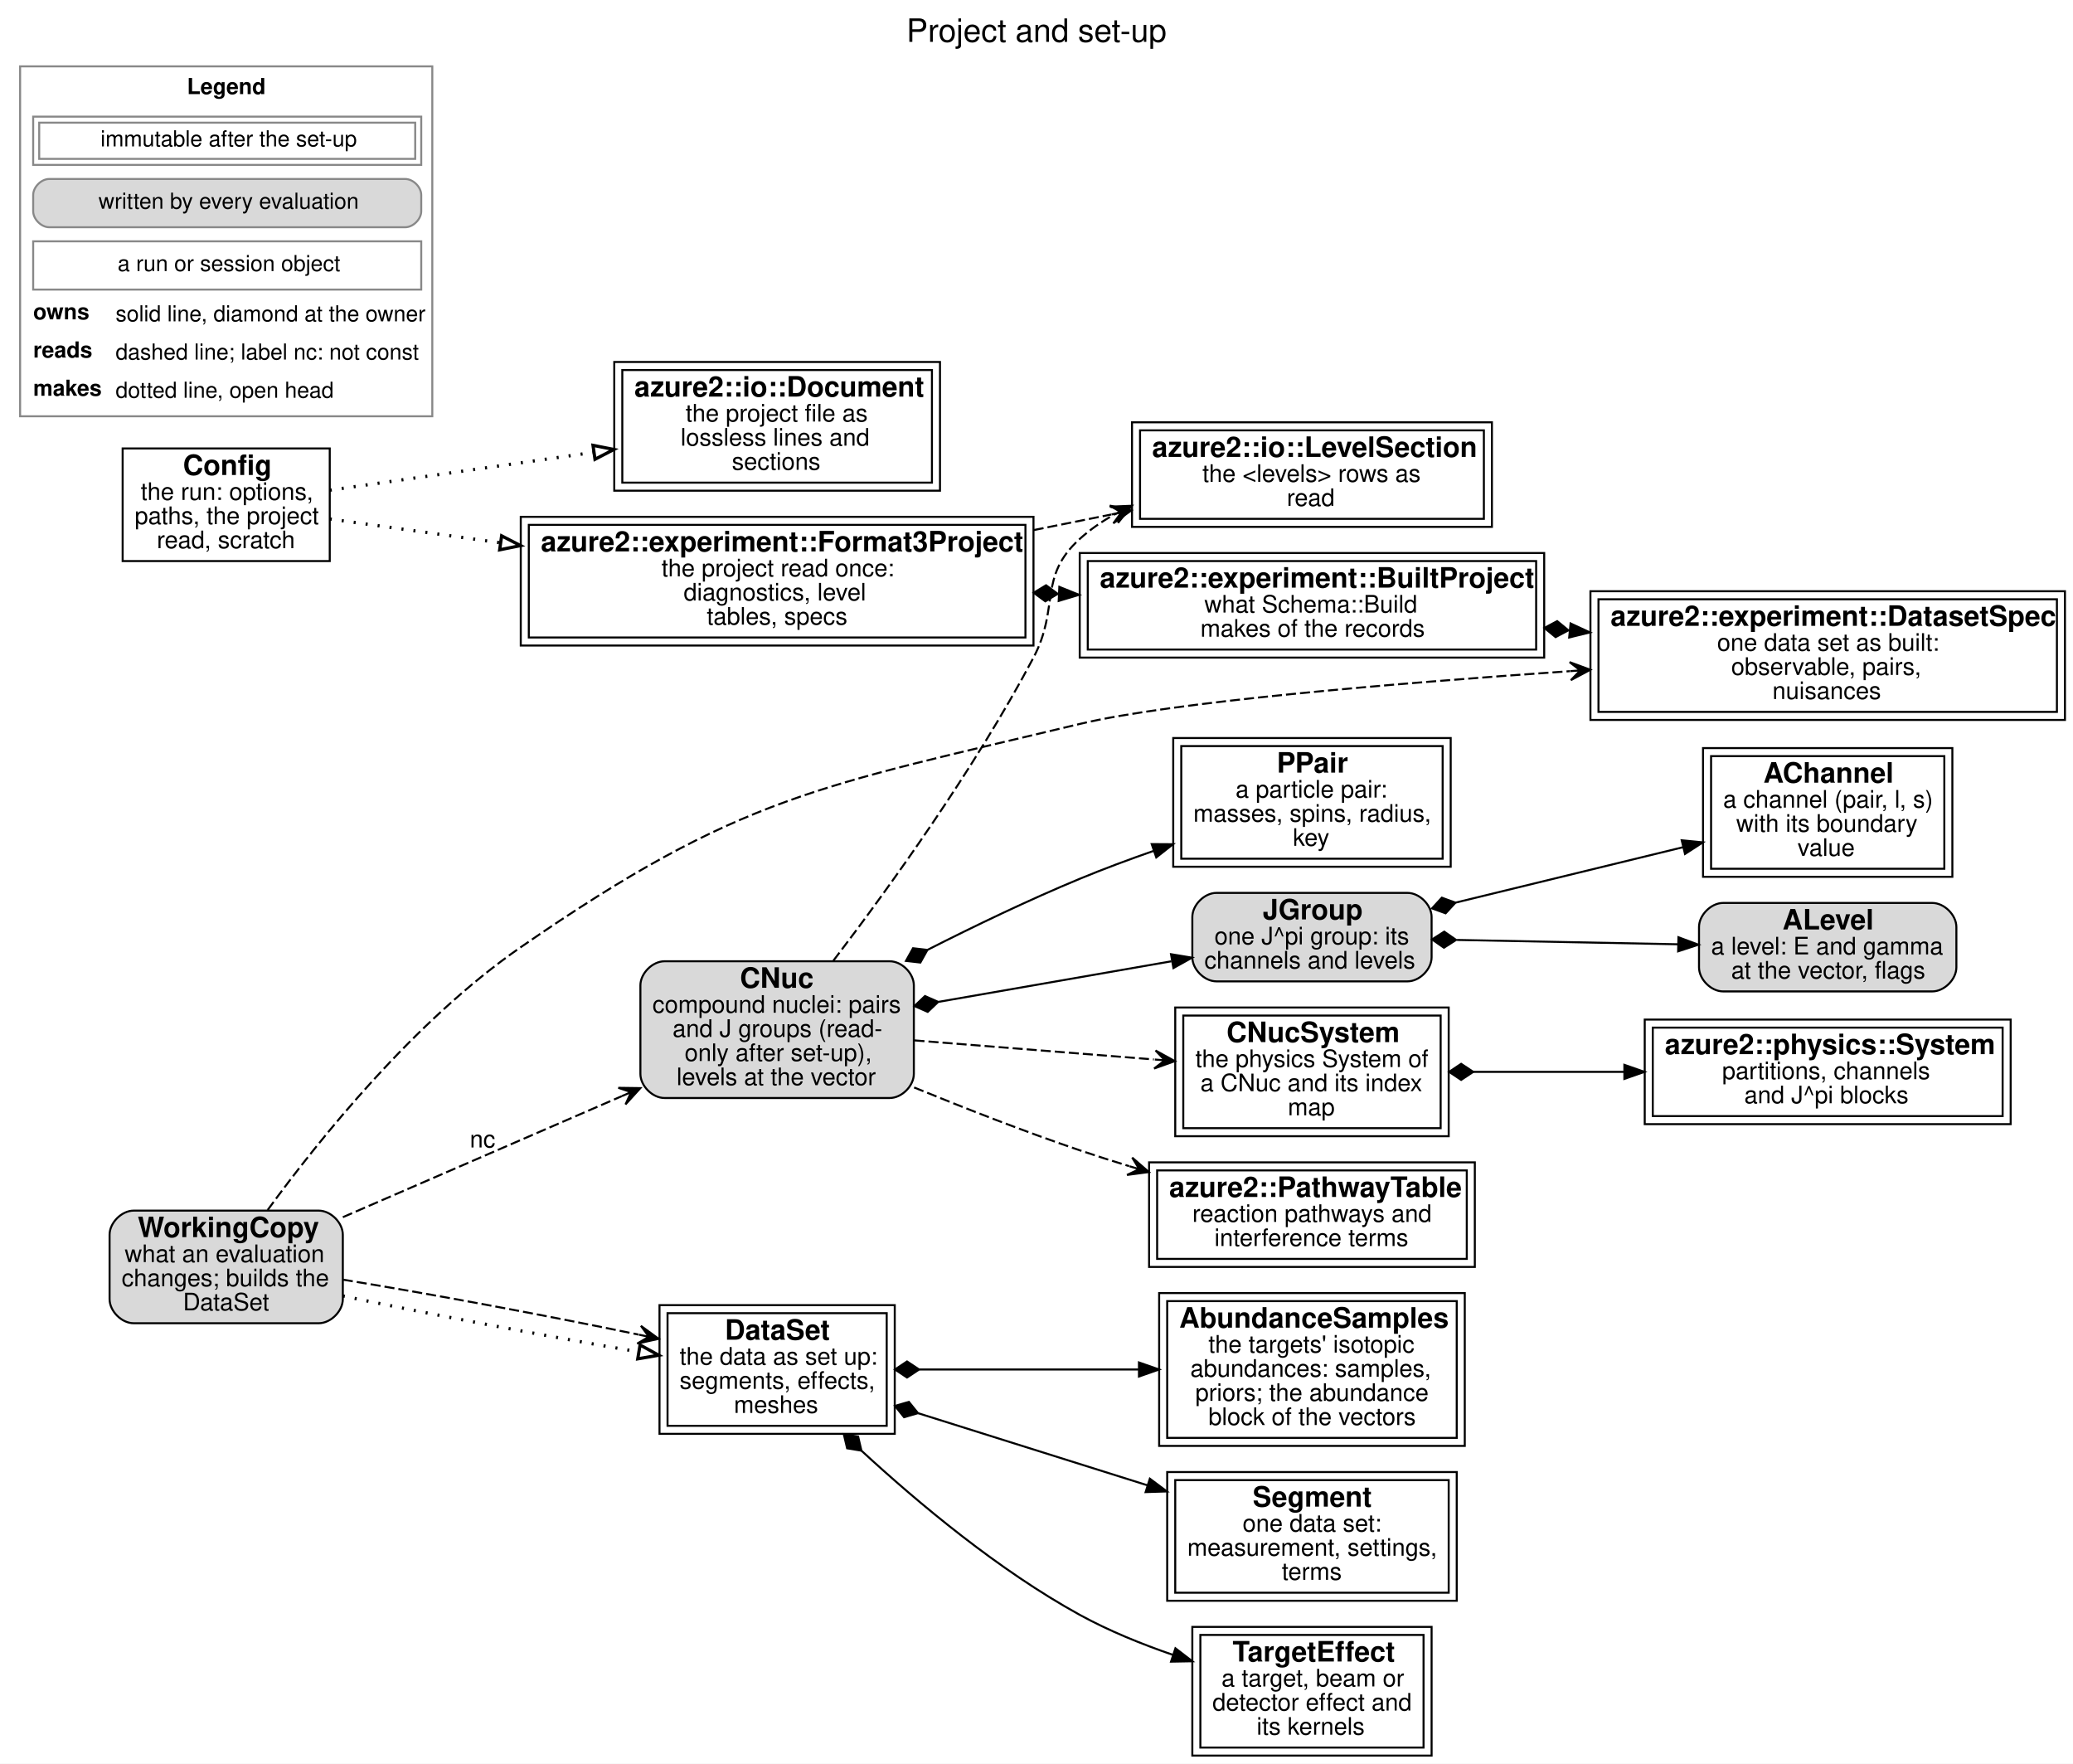
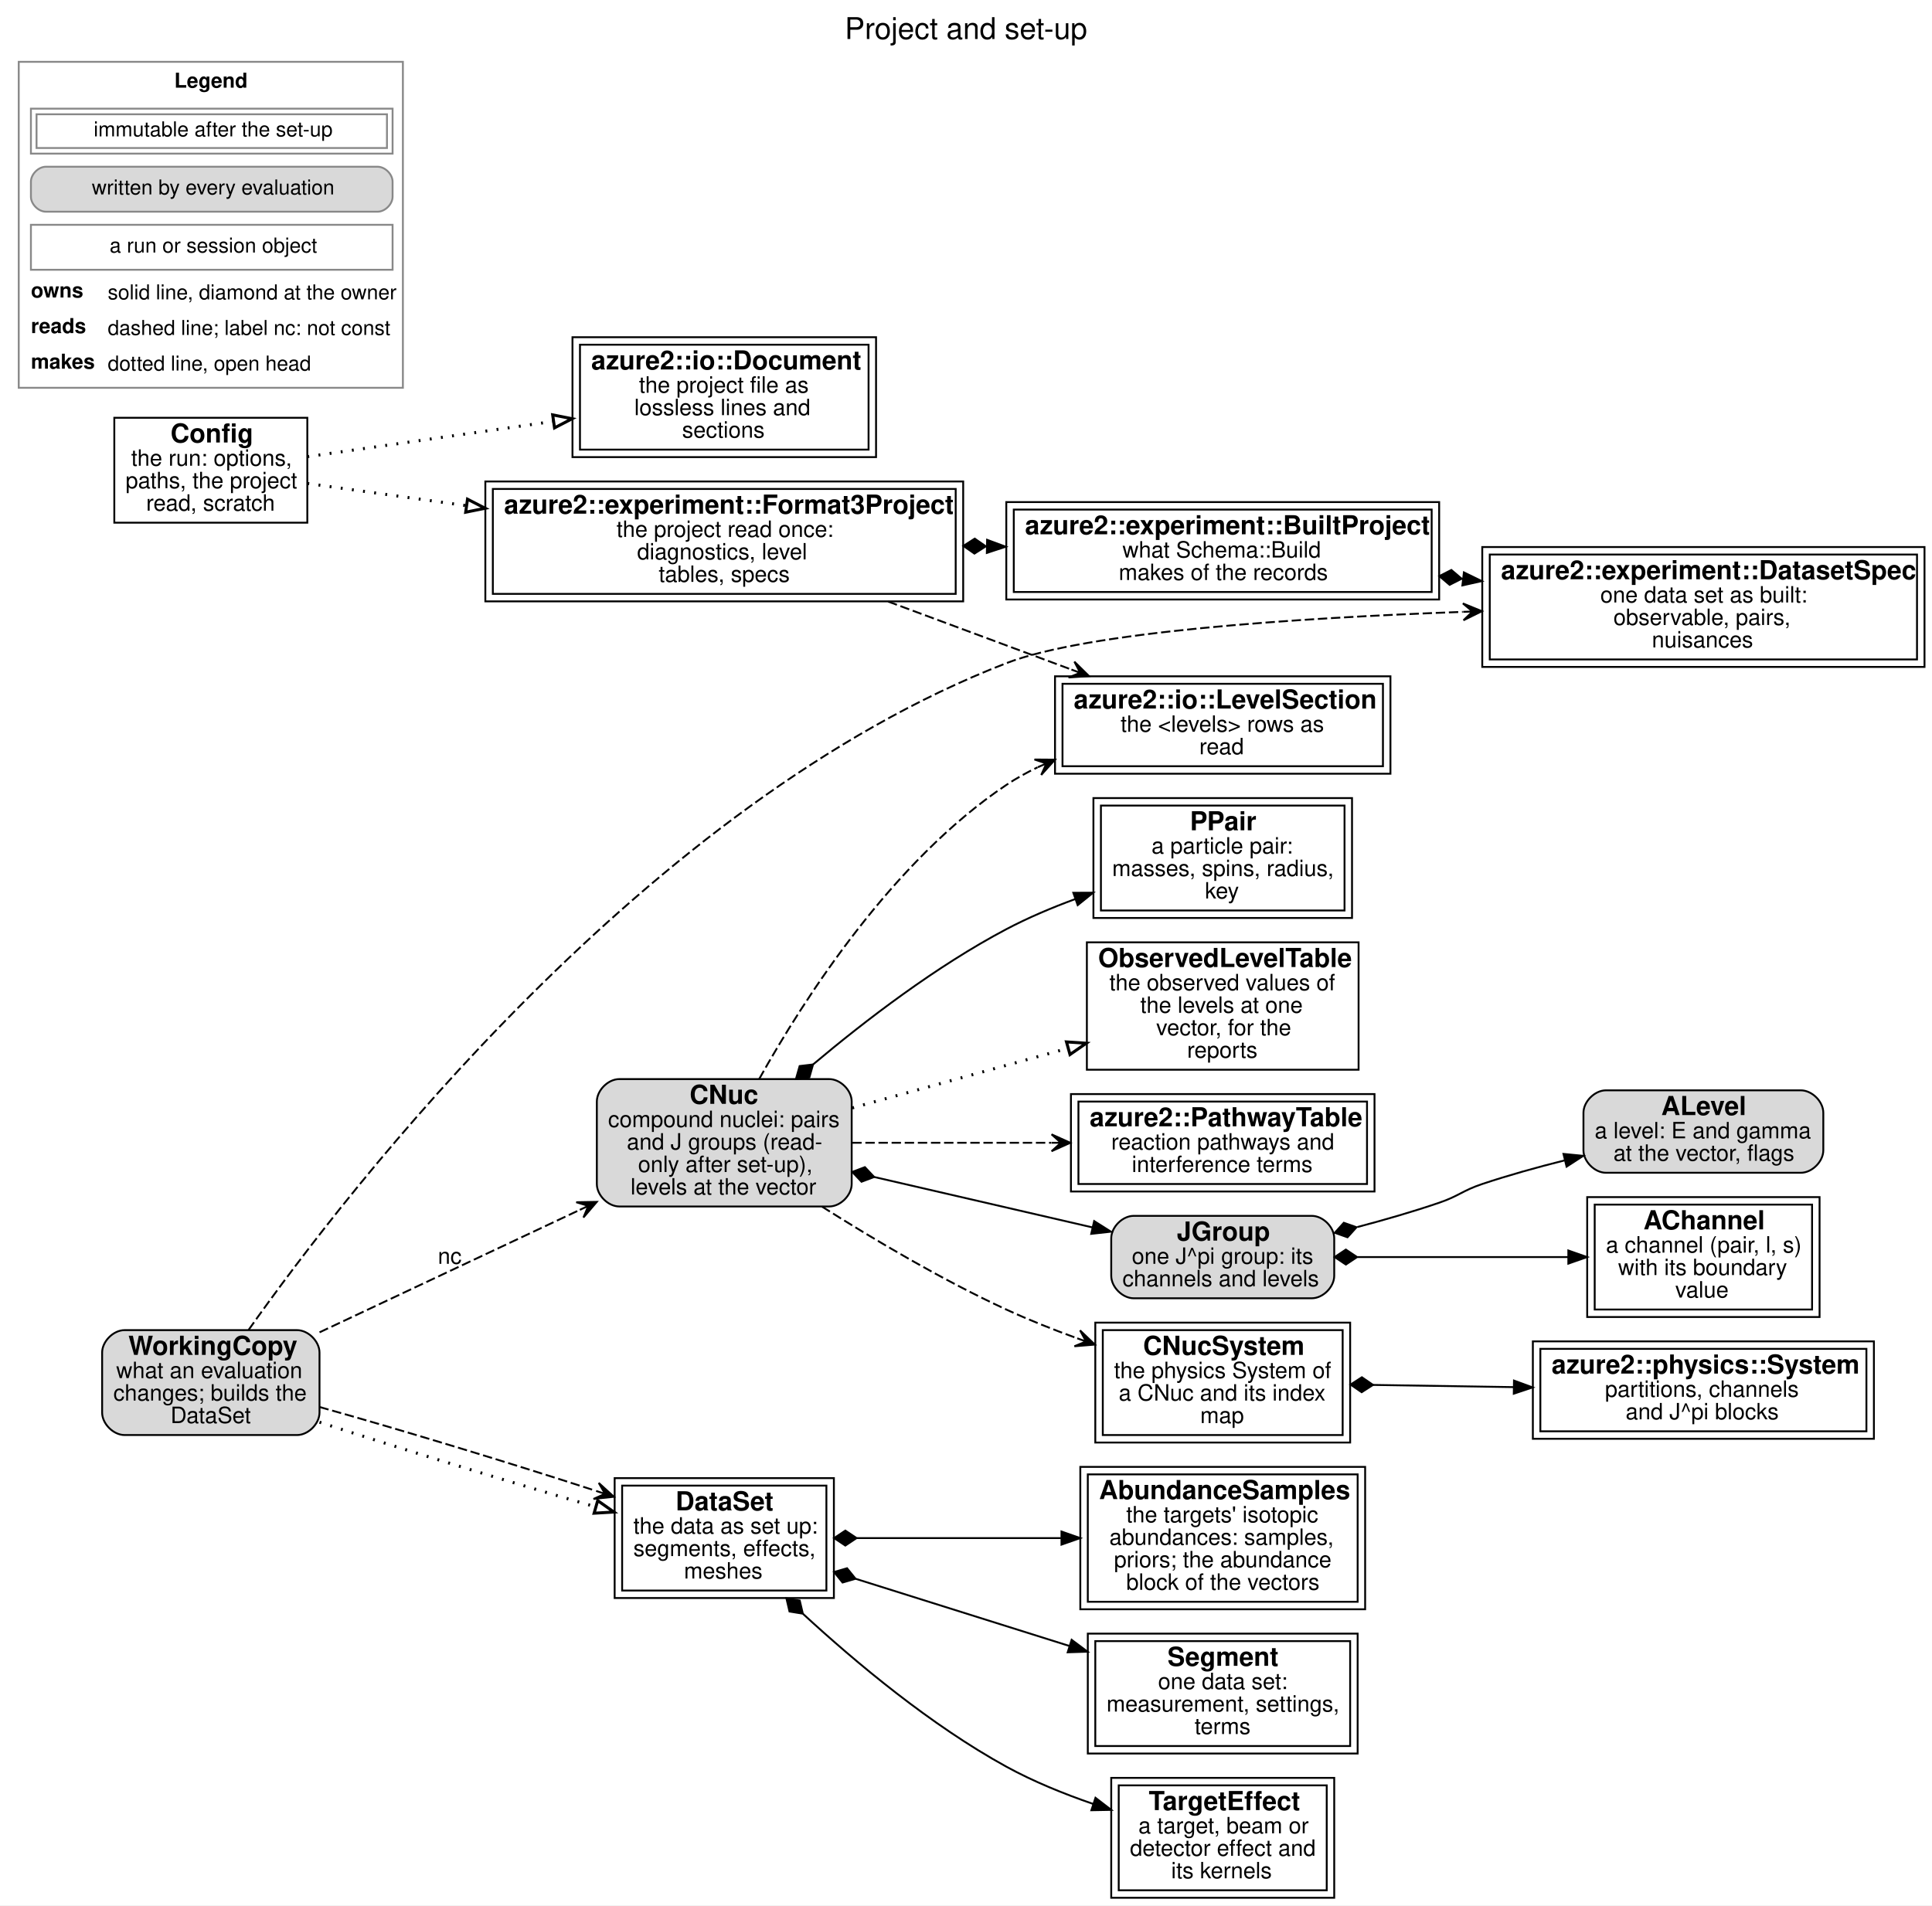
- <svg xmlns="http://www.w3.org/2000/svg" width="1031pt" height="877pt" viewBox="0.00 0.00 1031.00 877.00">
-   <g id="graph0" class="graph" transform="scale(1 1) rotate(0) translate(4 873)">
-     <polygon fill="white" stroke="transparent" points="-4,4 -4,-873 1027,-873 1027,4 -4,4" />
-     <text text-anchor="middle" x="511.5" y="-852.2" font-family="Helvetica" font-size="16.00">Project and set-up</text>
+ <svg xmlns="http://www.w3.org/2000/svg" width="1031pt" height="1017pt" viewBox="0.00 0.00 1031.00 1017.00">
+   <g id="graph0" class="graph" transform="scale(1 1) rotate(0) translate(4 1013)">
+     <polygon fill="white" stroke="transparent" points="-4,4 -4,-1013 1027,-1013 1027,4 -4,4" />
+     <text text-anchor="middle" x="511.5" y="-992.2" font-family="Helvetica" font-size="16.00">Project and set-up</text>
    <g id="node1" class="node">
-       <polygon fill="white" stroke="black" points="459.5,-689 305.5,-689 305.5,-633 459.5,-633 459.5,-689" />
-       <polygon fill="none" stroke="black" points="463.5,-693 301.5,-693 301.5,-629 463.5,-629 463.5,-693" />
-       <text text-anchor="start" x="311.5" y="-675.8" font-family="Helvetica" font-weight="bold" font-size="14.00">azure2::io::Document</text>
-       <text text-anchor="start" x="337" y="-663.4" font-family="Helvetica" font-size="12.00">the project file as</text>
-       <text text-anchor="start" x="334.5" y="-651.4" font-family="Helvetica" font-size="12.00">lossless lines and</text>
-       <text text-anchor="start" x="360" y="-639.4" font-family="Helvetica" font-size="12.00">sections</text>
+       <polygon fill="white" stroke="black" points="459.5,-829 305.5,-829 305.5,-773 459.5,-773 459.5,-829" />
+       <polygon fill="none" stroke="black" points="463.5,-833 301.5,-833 301.5,-769 463.5,-769 463.5,-833" />
+       <text text-anchor="start" x="311.5" y="-815.8" font-family="Helvetica" font-weight="bold" font-size="14.00">azure2::io::Document</text>
+       <text text-anchor="start" x="337" y="-803.4" font-family="Helvetica" font-size="12.00">the project file as</text>
+       <text text-anchor="start" x="334.5" y="-791.4" font-family="Helvetica" font-size="12.00">lossless lines and</text>
+       <text text-anchor="start" x="360" y="-779.4" font-family="Helvetica" font-size="12.00">sections</text>
    </g>
    <g id="node2" class="node">
-       <polygon fill="white" stroke="black" points="734,-659 563,-659 563,-615 734,-615 734,-659" />
-       <polygon fill="none" stroke="black" points="738,-663 559,-663 559,-611 738,-611 738,-663" />
-       <text text-anchor="start" x="569" y="-645.8" font-family="Helvetica" font-weight="bold" font-size="14.00">azure2::io::LevelSection</text>
-       <text text-anchor="start" x="594" y="-633.4" font-family="Helvetica" font-size="12.00">the &lt;levels&gt; rows as</text>
-       <text text-anchor="start" x="636" y="-621.4" font-family="Helvetica" font-size="12.00">read</text>
+       <polygon fill="white" stroke="black" points="734,-648 563,-648 563,-604 734,-604 734,-648" />
+       <polygon fill="none" stroke="black" points="738,-652 559,-652 559,-600 738,-600 738,-652" />
+       <text text-anchor="start" x="569" y="-634.8" font-family="Helvetica" font-weight="bold" font-size="14.00">azure2::io::LevelSection</text>
+       <text text-anchor="start" x="594" y="-622.4" font-family="Helvetica" font-size="12.00">the &lt;levels&gt; rows as</text>
+       <text text-anchor="start" x="636" y="-610.4" font-family="Helvetica" font-size="12.00">read</text>
    </g>
    <g id="node3" class="node">
-       <polygon fill="white" stroke="black" points="506,-612 259,-612 259,-556 506,-556 506,-612" />
-       <polygon fill="none" stroke="black" points="510,-616 255,-616 255,-552 510,-552 510,-616" />
-       <text text-anchor="start" x="265" y="-598.8" font-family="Helvetica" font-weight="bold" font-size="14.00">azure2::experiment::Format3Project</text>
-       <text text-anchor="start" x="325" y="-586.4" font-family="Helvetica" font-size="12.00">the project read once:</text>
-       <text text-anchor="start" x="336" y="-574.4" font-family="Helvetica" font-size="12.00">diagnostics, level</text>
-       <text text-anchor="start" x="347.5" y="-562.4" font-family="Helvetica" font-size="12.00">tables, specs</text>
+       <polygon fill="white" stroke="black" points="506,-752 259,-752 259,-696 506,-696 506,-752" />
+       <polygon fill="none" stroke="black" points="510,-756 255,-756 255,-692 510,-692 510,-756" />
+       <text text-anchor="start" x="265" y="-738.8" font-family="Helvetica" font-weight="bold" font-size="14.00">azure2::experiment::Format3Project</text>
+       <text text-anchor="start" x="325" y="-726.4" font-family="Helvetica" font-size="12.00">the project read once:</text>
+       <text text-anchor="start" x="336" y="-714.4" font-family="Helvetica" font-size="12.00">diagnostics, level</text>
+       <text text-anchor="start" x="347.5" y="-702.4" font-family="Helvetica" font-size="12.00">tables, specs</text>
    </g>
    <g id="edge3" class="edge">
-       <path fill="none" stroke="black" stroke-dasharray="5,2" d="M510.09,-609.41C523.04,-612.01 536.05,-614.63 548.64,-617.15" />
-       <polygon fill="black" stroke="black" points="558.63,-619.16 547.94,-621.6 553.73,-618.18 548.83,-617.19 548.83,-617.19 548.83,-617.19 553.73,-618.18 549.71,-612.78 558.63,-619.16 558.63,-619.16" />
+       <path fill="none" stroke="black" stroke-dasharray="5,2" d="M469.94,-691.91C501.42,-680.23 536.85,-667.08 567.72,-655.61" />
+       <polygon fill="black" stroke="black" points="577.15,-652.12 569.34,-659.81 572.46,-653.86 567.77,-655.6 567.77,-655.6 567.77,-655.6 572.46,-653.86 566.21,-651.38 577.15,-652.12 577.15,-652.12" />
    </g>
    <g id="node4" class="node">
-       <polygon fill="white" stroke="black" points="760,-594 537,-594 537,-550 760,-550 760,-594" />
-       <polygon fill="none" stroke="black" points="764,-598 533,-598 533,-546 764,-546 764,-598" />
-       <text text-anchor="start" x="543" y="-580.8" font-family="Helvetica" font-weight="bold" font-size="14.00">azure2::experiment::BuiltProject</text>
-       <text text-anchor="start" x="595" y="-568.4" font-family="Helvetica" font-size="12.00">what Schema::Build</text>
-       <text text-anchor="start" x="593" y="-556.4" font-family="Helvetica" font-size="12.00">makes of the records</text>
+       <polygon fill="white" stroke="black" points="760,-741 537,-741 537,-697 760,-697 760,-741" />
+       <polygon fill="none" stroke="black" points="764,-745 533,-745 533,-693 764,-693 764,-745" />
+       <text text-anchor="start" x="543" y="-727.8" font-family="Helvetica" font-weight="bold" font-size="14.00">azure2::experiment::BuiltProject</text>
+       <text text-anchor="start" x="595" y="-715.4" font-family="Helvetica" font-size="12.00">what Schema::Build</text>
+       <text text-anchor="start" x="593" y="-703.4" font-family="Helvetica" font-size="12.00">makes of the records</text>
    </g>
    <g id="edge4" class="edge">
-       <path fill="none" stroke="black" d="M522.11,-577.7C522.22,-577.69 522.33,-577.69 522.45,-577.68" />
-       <polygon fill="black" stroke="black" points="522.07,-577.7 516.26,-581.97 510.09,-578.25 515.9,-573.98 522.07,-577.7" />
-       <polygon fill="black" stroke="black" points="522.86,-581.17 532.69,-577.22 522.54,-574.18 522.86,-581.17" />
+       <path fill="none" stroke="black" d="M522.11,-721.37C522.22,-721.37 522.33,-721.37 522.45,-721.37" />
+       <polygon fill="black" stroke="black" points="522.09,-721.38 516.16,-725.49 510.09,-721.6 516.01,-717.49 522.09,-721.38" />
+       <polygon fill="black" stroke="black" points="522.76,-724.86 532.69,-721.17 522.62,-717.86 522.76,-724.86" />
    </g>
    <g id="node5" class="node">
-       <polygon fill="white" stroke="black" points="1019,-575 791,-575 791,-519 1019,-519 1019,-575" />
-       <polygon fill="none" stroke="black" points="1023,-579 787,-579 787,-515 1023,-515 1023,-579" />
-       <text text-anchor="start" x="797" y="-561.8" font-family="Helvetica" font-weight="bold" font-size="14.00">azure2::experiment::DatasetSpec</text>
-       <text text-anchor="start" x="850" y="-549.4" font-family="Helvetica" font-size="12.00">one data set as built:</text>
-       <text text-anchor="start" x="857" y="-537.4" font-family="Helvetica" font-size="12.00">observable, pairs,</text>
-       <text text-anchor="start" x="877.5" y="-525.4" font-family="Helvetica" font-size="12.00">nuisances</text>
+       <polygon fill="white" stroke="black" points="1019,-717 791,-717 791,-661 1019,-661 1019,-717" />
+       <polygon fill="none" stroke="black" points="1023,-721 787,-721 787,-657 1023,-657 1023,-721" />
+       <text text-anchor="start" x="797" y="-703.8" font-family="Helvetica" font-weight="bold" font-size="14.00">azure2::experiment::DatasetSpec</text>
+       <text text-anchor="start" x="850" y="-691.4" font-family="Helvetica" font-size="12.00">one data set as built:</text>
+       <text text-anchor="start" x="857" y="-679.4" font-family="Helvetica" font-size="12.00">observable, pairs,</text>
+       <text text-anchor="start" x="877.5" y="-667.4" font-family="Helvetica" font-size="12.00">nuisances</text>
    </g>
    <g id="edge5" class="edge">
-       <path fill="none" stroke="black" d="M776.11,-559.56C776.22,-559.55 776.33,-559.54 776.45,-559.53" />
-       <polygon fill="black" stroke="black" points="776.04,-559.57 770.46,-564.14 764.09,-560.74 769.67,-556.18 776.04,-559.57" />
-       <polygon fill="black" stroke="black" points="777.12,-562.98 786.73,-558.52 776.43,-556.01 777.12,-562.98" />
+       <path fill="none" stroke="black" d="M776.11,-704.08C776.33,-704.05 776.56,-704.02 776.78,-704" />
+       <polygon fill="black" stroke="black" points="776.01,-704.09 770.52,-708.76 764.09,-705.49 769.58,-700.82 776.01,-704.09" />
+       <polygon fill="black" stroke="black" points="777.2,-707.47 786.73,-702.82 776.39,-700.52 777.2,-707.47" />
    </g>
    <g id="node6" class="node">
-       <polygon fill="white" stroke="black" points="160,-650 57,-650 57,-594 160,-594 160,-650" />
-       <text text-anchor="start" x="87" y="-636.8" font-family="Helvetica" font-weight="bold" font-size="14.00">Config</text>
-       <text text-anchor="start" x="66" y="-624.4" font-family="Helvetica" font-size="12.00">the run: options,</text>
-       <text text-anchor="start" x="63" y="-612.4" font-family="Helvetica" font-size="12.00">paths, the project</text>
-       <text text-anchor="start" x="74" y="-600.4" font-family="Helvetica" font-size="12.00">read, scratch</text>
+       <polygon fill="white" stroke="black" points="160,-790 57,-790 57,-734 160,-734 160,-790" />
+       <text text-anchor="start" x="87" y="-776.8" font-family="Helvetica" font-weight="bold" font-size="14.00">Config</text>
+       <text text-anchor="start" x="66" y="-764.4" font-family="Helvetica" font-size="12.00">the run: options,</text>
+       <text text-anchor="start" x="63" y="-752.4" font-family="Helvetica" font-size="12.00">paths, the project</text>
+       <text text-anchor="start" x="74" y="-740.4" font-family="Helvetica" font-size="12.00">read, scratch</text>
    </g>
    <g id="edge1" class="edge">
-       <path fill="none" stroke="black" stroke-width="1.6" stroke-dasharray="1,5" d="M160.02,-629.24C196.8,-634.52 247.59,-641.8 291.26,-648.06" />
-       <polygon fill="none" stroke="black" stroke-width="1.6" points="290.93,-651.55 301.32,-649.5 291.92,-644.62 290.93,-651.55" />
+       <path fill="none" stroke="black" stroke-width="1.6" stroke-dasharray="1,5" d="M160.02,-769.24C196.8,-774.52 247.59,-781.8 291.26,-788.06" />
+       <polygon fill="none" stroke="black" stroke-width="1.6" points="290.93,-791.55 301.32,-789.5 291.92,-784.62 290.93,-791.55" />
    </g>
    <g id="edge2" class="edge">
-       <path fill="none" stroke="black" stroke-width="1.6" stroke-dasharray="1,5" d="M160.02,-614.94C184.18,-611.57 214.38,-607.35 244.65,-603.12" />
-       <polygon fill="none" stroke="black" stroke-width="1.6" points="245.48,-606.54 254.9,-601.69 244.51,-599.6 245.48,-606.54" />
+       <path fill="none" stroke="black" stroke-width="1.6" stroke-dasharray="1,5" d="M160.02,-754.94C184.18,-751.57 214.38,-747.35 244.65,-743.12" />
+       <polygon fill="none" stroke="black" stroke-width="1.6" points="245.48,-746.54 254.9,-741.69 244.51,-739.6 245.48,-746.54" />
    </g>
    <g id="node7" class="node">
-       <path fill="#d9d9d9" stroke="black" d="M438.5,-395C438.5,-395 326.5,-395 326.5,-395 320.5,-395 314.5,-389 314.5,-383 314.5,-383 314.5,-339 314.5,-339 314.5,-333 320.5,-327 326.5,-327 326.5,-327 438.5,-327 438.5,-327 444.5,-327 450.5,-333 450.5,-339 450.5,-339 450.5,-383 450.5,-383 450.5,-389 444.5,-395 438.5,-395" />
-       <text text-anchor="start" x="364" y="-381.8" font-family="Helvetica" font-weight="bold" font-size="14.00">CNuc</text>
-       <text text-anchor="start" x="320.5" y="-369.4" font-family="Helvetica" font-size="12.00">compound nuclei: pairs</text>
-       <text text-anchor="start" x="330.5" y="-357.4" font-family="Helvetica" font-size="12.00">and J groups (read-</text>
-       <text text-anchor="start" x="336.5" y="-345.4" font-family="Helvetica" font-size="12.00">only after set-up),</text>
-       <text text-anchor="start" x="332.5" y="-333.4" font-family="Helvetica" font-size="12.00">levels at the vector</text>
+       <path fill="#d9d9d9" stroke="black" d="M438.5,-437C438.5,-437 326.5,-437 326.5,-437 320.5,-437 314.5,-431 314.5,-425 314.5,-425 314.5,-381 314.5,-381 314.5,-375 320.5,-369 326.5,-369 326.5,-369 438.5,-369 438.5,-369 444.5,-369 450.5,-375 450.5,-381 450.5,-381 450.5,-425 450.5,-425 450.5,-431 444.5,-437 438.5,-437" />
+       <text text-anchor="start" x="364" y="-423.8" font-family="Helvetica" font-weight="bold" font-size="14.00">CNuc</text>
+       <text text-anchor="start" x="320.5" y="-411.4" font-family="Helvetica" font-size="12.00">compound nuclei: pairs</text>
+       <text text-anchor="start" x="330.5" y="-399.4" font-family="Helvetica" font-size="12.00">and J groups (read-</text>
+       <text text-anchor="start" x="336.5" y="-387.4" font-family="Helvetica" font-size="12.00">only after set-up),</text>
+       <text text-anchor="start" x="332.5" y="-375.4" font-family="Helvetica" font-size="12.00">levels at the vector</text>
    </g>
    <g id="edge6" class="edge">
-       <path fill="none" stroke="black" stroke-dasharray="5,2" d="M410.49,-395.3C438,-431.35 480.66,-490.43 510,-546 523.14,-570.89 512.14,-586.11 533,-605 538.09,-609.61 543.79,-613.56 549.85,-616.94" />
-       <polygon fill="black" stroke="black" points="558.97,-621.51 548.01,-621.06 554.5,-619.27 550.03,-617.03 550.03,-617.03 550.03,-617.03 554.5,-619.27 552.05,-613.01 558.97,-621.51 558.97,-621.51" />
+       <path fill="none" stroke="black" stroke-dasharray="5,2" d="M401.15,-437.07C425.19,-480.09 472.28,-553.38 533,-594 538.24,-597.5 543.85,-600.62 549.68,-603.41" />
+       <polygon fill="black" stroke="black" points="558.99,-607.51 548.02,-607.59 554.41,-605.49 549.84,-603.48 549.84,-603.48 549.84,-603.48 554.41,-605.49 551.65,-599.36 558.99,-607.51 558.99,-607.51" />
    </g>
    <g id="node8" class="node">
-       <polygon fill="white" stroke="black" points="713.5,-502 583.5,-502 583.5,-446 713.5,-446 713.5,-502" />
-       <polygon fill="none" stroke="black" points="717.5,-506 579.5,-506 579.5,-442 717.5,-442 717.5,-506" />
-       <text text-anchor="start" x="631" y="-488.8" font-family="Helvetica" font-weight="bold" font-size="14.00">PPair</text>
-       <text text-anchor="start" x="610.5" y="-476.4" font-family="Helvetica" font-size="12.00">a particle pair:</text>
-       <text text-anchor="start" x="589.5" y="-464.4" font-family="Helvetica" font-size="12.00">masses, spins, radius,</text>
-       <text text-anchor="start" x="639" y="-452.4" font-family="Helvetica" font-size="12.00">key</text>
+       <polygon fill="white" stroke="black" points="713.5,-583 583.5,-583 583.5,-527 713.5,-527 713.5,-583" />
+       <polygon fill="none" stroke="black" points="717.5,-587 579.5,-587 579.5,-523 717.5,-523 717.5,-587" />
+       <text text-anchor="start" x="631" y="-569.8" font-family="Helvetica" font-weight="bold" font-size="14.00">PPair</text>
+       <text text-anchor="start" x="610.5" y="-557.4" font-family="Helvetica" font-size="12.00">a particle pair:</text>
+       <text text-anchor="start" x="589.5" y="-545.4" font-family="Helvetica" font-size="12.00">masses, spins, radius,</text>
+       <text text-anchor="start" x="639" y="-533.4" font-family="Helvetica" font-size="12.00">key</text>
    </g>
    <g id="edge7" class="edge">
-       <path fill="none" stroke="black" d="M457.3,-400.67C481.12,-412.76 507.87,-425.59 533,-436 544.8,-440.89 557.47,-445.6 569.93,-449.95" />
-       <polygon fill="black" stroke="black" points="457.26,-400.65 450.09,-401.48 446.58,-395.18 453.74,-394.36 457.26,-400.65" />
-       <polygon fill="black" stroke="black" points="568.8,-453.26 579.4,-453.2 571.07,-446.64 568.8,-453.26" />
+       <path fill="none" stroke="black" d="M429.93,-444.85C458.14,-468.57 495.79,-497.35 533,-517 544.51,-523.08 557.18,-528.45 569.77,-533.09" />
+       <polygon fill="black" stroke="black" points="429.88,-444.81 422.72,-443.96 420.74,-437.02 427.91,-437.87 429.88,-444.81" />
+       <polygon fill="black" stroke="black" points="568.77,-536.45 579.36,-536.5 571.11,-529.85 568.77,-536.45" />
    </g>
    <g id="node9" class="node">
-       <path fill="#d9d9d9" stroke="black" d="M696,-429C696,-429 601,-429 601,-429 595,-429 589,-423 589,-417 589,-417 589,-397 589,-397 589,-391 595,-385 601,-385 601,-385 696,-385 696,-385 702,-385 708,-391 708,-397 708,-397 708,-417 708,-417 708,-423 702,-429 696,-429" />
-       <text text-anchor="start" x="624" y="-415.8" font-family="Helvetica" font-weight="bold" font-size="14.00">JGroup</text>
-       <text text-anchor="start" x="600" y="-403.4" font-family="Helvetica" font-size="12.00">one J^pi group: its</text>
-       <text text-anchor="start" x="595" y="-391.4" font-family="Helvetica" font-size="12.00">channels and levels</text>
+       <path fill="#d9d9d9" stroke="black" d="M696,-364C696,-364 601,-364 601,-364 595,-364 589,-358 589,-352 589,-352 589,-332 589,-332 589,-326 595,-320 601,-320 601,-320 696,-320 696,-320 702,-320 708,-326 708,-332 708,-332 708,-352 708,-352 708,-358 702,-364 696,-364" />
+       <text text-anchor="start" x="624" y="-350.8" font-family="Helvetica" font-weight="bold" font-size="14.00">JGroup</text>
+       <text text-anchor="start" x="600" y="-338.4" font-family="Helvetica" font-size="12.00">one J^pi group: its</text>
+       <text text-anchor="start" x="595" y="-326.4" font-family="Helvetica" font-size="12.00">channels and levels</text>
    </g>
    <g id="edge8" class="edge">
-       <path fill="none" stroke="black" d="M462.82,-374.82C499.69,-381.24 543.11,-388.81 578.59,-394.99" />
-       <polygon fill="black" stroke="black" points="462.62,-374.79 456.03,-377.7 450.8,-372.73 457.4,-369.82 462.62,-374.79" />
-       <polygon fill="black" stroke="black" points="578.4,-398.51 588.85,-396.78 579.6,-391.62 578.4,-398.51" />
+       <path fill="none" stroke="black" d="M462.56,-384.73C499.63,-376.17 543.39,-366.06 579.02,-357.82" />
+       <polygon fill="black" stroke="black" points="462.49,-384.75 457.55,-390 450.8,-387.45 455.75,-382.2 462.49,-384.75" />
+       <polygon fill="black" stroke="black" points="579.89,-361.21 588.85,-355.55 578.32,-354.39 579.89,-361.21" />
    </g>
    <g id="node12" class="node">
-       <polygon fill="white" stroke="black" points="712.5,-368 584.5,-368 584.5,-312 712.5,-312 712.5,-368" />
-       <polygon fill="none" stroke="black" points="716.5,-372 580.5,-372 580.5,-308 716.5,-308 716.5,-372" />
-       <text text-anchor="start" x="606" y="-354.8" font-family="Helvetica" font-weight="bold" font-size="14.00">CNucSystem</text>
-       <text text-anchor="start" x="590.5" y="-342.4" font-family="Helvetica" font-size="12.00">the physics System of</text>
-       <text text-anchor="start" x="593" y="-330.4" font-family="Helvetica" font-size="12.00">a CNuc and its index</text>
-       <text text-anchor="start" x="636.5" y="-318.4" font-family="Helvetica" font-size="12.00">map</text>
+       <polygon fill="white" stroke="black" points="721,-510 576,-510 576,-442 721,-442 721,-510" />
+       <text text-anchor="start" x="582" y="-496.8" font-family="Helvetica" font-weight="bold" font-size="14.00">ObservedLevelTable</text>
+       <text text-anchor="start" x="588" y="-484.4" font-family="Helvetica" font-size="12.00">the observed values of</text>
+       <text text-anchor="start" x="604.5" y="-472.4" font-family="Helvetica" font-size="12.00">the levels at one</text>
+       <text text-anchor="start" x="613" y="-460.4" font-family="Helvetica" font-size="12.00">vector, for the</text>
+       <text text-anchor="start" x="629.5" y="-448.4" font-family="Helvetica" font-size="12.00">reports</text>
    </g>
    <g id="edge11" class="edge">
-       <path fill="none" stroke="black" stroke-dasharray="5,2" d="M450.8,-355.65C487.11,-352.76 532.09,-349.18 569.87,-346.18" />
-       <polygon fill="black" stroke="black" points="580.32,-345.34 570.71,-350.62 575.34,-345.74 570.35,-346.14 570.35,-346.14 570.35,-346.14 575.34,-345.74 570,-341.65 580.32,-345.34 580.32,-345.34" />
+       <path fill="none" stroke="black" stroke-width="1.6" stroke-dasharray="1,5" d="M450.8,-421.61C485.86,-431.3 529.01,-443.24 565.95,-453.45" />
+       <polygon fill="none" stroke="black" stroke-width="1.6" points="565.12,-456.85 575.7,-456.15 566.99,-450.11 565.12,-456.85" />
+     </g>
+     <g id="node13" class="node">
+       <polygon fill="white" stroke="black" points="712.5,-303 584.5,-303 584.5,-247 712.5,-247 712.5,-303" />
+       <polygon fill="none" stroke="black" points="716.5,-307 580.5,-307 580.5,-243 716.5,-243 716.5,-307" />
+       <text text-anchor="start" x="606" y="-289.8" font-family="Helvetica" font-weight="bold" font-size="14.00">CNucSystem</text>
+       <text text-anchor="start" x="590.5" y="-277.4" font-family="Helvetica" font-size="12.00">the physics System of</text>
+       <text text-anchor="start" x="593" y="-265.4" font-family="Helvetica" font-size="12.00">a CNuc and its index</text>
+       <text text-anchor="start" x="636.5" y="-253.4" font-family="Helvetica" font-size="12.00">map</text>
+     </g>
+     <g id="edge12" class="edge">
+       <path fill="none" stroke="black" stroke-dasharray="5,2" d="M434.63,-368.94C462.86,-351.08 499,-329.7 533,-314 544.93,-308.49 557.86,-303.35 570.6,-298.72" />
+       <polygon fill="black" stroke="black" points="580.28,-295.28 572.36,-302.87 575.57,-296.95 570.86,-298.63 570.86,-298.63 570.86,-298.63 575.57,-296.95 569.35,-294.39 580.28,-295.28 580.28,-295.28" />
+     </g>
+     <g id="node15" class="node">
+       <polygon fill="white" stroke="black" points="725.5,-425 571.5,-425 571.5,-381 725.5,-381 725.5,-425" />
+       <polygon fill="none" stroke="black" points="729.5,-429 567.5,-429 567.5,-377 729.5,-377 729.5,-429" />
+       <text text-anchor="start" x="577.5" y="-411.8" font-family="Helvetica" font-weight="bold" font-size="14.00">azure2::PathwayTable</text>
+       <text text-anchor="start" x="589" y="-399.4" font-family="Helvetica" font-size="12.00">reaction pathways and</text>
+       <text text-anchor="start" x="600" y="-387.4" font-family="Helvetica" font-size="12.00">interference terms</text>
+     </g>
+     <g id="edge14" class="edge">
+       <path fill="none" stroke="black" stroke-dasharray="5,2" d="M450.8,-403C483.06,-403 522.17,-403 556.98,-403" />
+       <polygon fill="black" stroke="black" points="567.16,-403 557.16,-407.5 562.16,-403 557.16,-403 557.16,-403 557.16,-403 562.16,-403 557.16,-398.5 567.16,-403 567.16,-403" />
+     </g>
+     <g id="node10" class="node">
+       <polygon fill="white" stroke="black" points="963,-370 847,-370 847,-314 963,-314 963,-370" />
+       <polygon fill="none" stroke="black" points="967,-374 843,-374 843,-310 967,-310 967,-374" />
+       <text text-anchor="start" x="873" y="-356.8" font-family="Helvetica" font-weight="bold" font-size="14.00">AChannel</text>
+       <text text-anchor="start" x="853" y="-344.4" font-family="Helvetica" font-size="12.00">a channel (pair, l, s)</text>
+       <text text-anchor="start" x="859.5" y="-332.4" font-family="Helvetica" font-size="12.00">with its boundary</text>
+       <text text-anchor="start" x="890" y="-320.4" font-family="Helvetica" font-size="12.00">value</text>
+     </g>
+     <g id="edge9" class="edge">
+       <path fill="none" stroke="black" d="M720.39,-342C755.44,-342 797.65,-342 832.76,-342" />
+       <polygon fill="black" stroke="black" points="720.21,-342 714.21,-346 708.21,-342 714.21,-338 720.21,-342" />
+       <polygon fill="black" stroke="black" points="832.93,-345.5 842.93,-342 832.93,-338.5 832.93,-345.5" />
+     </g>
+     <g id="node11" class="node">
+       <path fill="#d9d9d9" stroke="black" d="M957,-431C957,-431 853,-431 853,-431 847,-431 841,-425 841,-419 841,-419 841,-399 841,-399 841,-393 847,-387 853,-387 853,-387 957,-387 957,-387 963,-387 969,-393 969,-399 969,-399 969,-419 969,-419 969,-425 963,-431 957,-431" />
+       <text text-anchor="start" x="882.5" y="-417.8" font-family="Helvetica" font-weight="bold" font-size="14.00">ALevel</text>
+       <text text-anchor="start" x="847" y="-405.4" font-family="Helvetica" font-size="12.00">a level: E and gamma</text>
+       <text text-anchor="start" x="857" y="-393.4" font-family="Helvetica" font-size="12.00">at the vector, flags</text>
+     </g>
+     <g id="edge10" class="edge">
+       <path fill="none" stroke="black" d="M720.35,-358.03C734.91,-361.86 750.05,-366.24 764,-371 774.55,-374.6 776.43,-377.47 787,-381 801,-385.68 816.19,-389.91 830.85,-393.58" />
+       <polygon fill="black" stroke="black" points="719.91,-357.92 713.11,-360.31 708.28,-354.95 715.09,-352.56 719.91,-357.92" />
+       <polygon fill="black" stroke="black" points="830.34,-397.06 840.89,-396.03 832,-390.26 830.34,-397.06" />
    </g>
    <g id="node14" class="node">
-       <polygon fill="white" stroke="black" points="725.5,-291 571.5,-291 571.5,-247 725.5,-247 725.5,-291" />
-       <polygon fill="none" stroke="black" points="729.5,-295 567.5,-295 567.5,-243 729.5,-243 729.5,-295" />
-       <text text-anchor="start" x="577.5" y="-277.8" font-family="Helvetica" font-weight="bold" font-size="14.00">azure2::PathwayTable</text>
-       <text text-anchor="start" x="589" y="-265.4" font-family="Helvetica" font-size="12.00">reaction pathways and</text>
-       <text text-anchor="start" x="600" y="-253.4" font-family="Helvetica" font-size="12.00">interference terms</text>
+       <polygon fill="white" stroke="black" points="992,-293 818,-293 818,-249 992,-249 992,-293" />
+       <polygon fill="none" stroke="black" points="996,-297 814,-297 814,-245 996,-245 996,-297" />
+       <text text-anchor="start" x="824" y="-279.8" font-family="Helvetica" font-weight="bold" font-size="14.00">azure2::physics::System</text>
+       <text text-anchor="start" x="852.5" y="-267.4" font-family="Helvetica" font-size="12.00">partitions, channels</text>
+       <text text-anchor="start" x="863.5" y="-255.4" font-family="Helvetica" font-size="12.00">and J^pi blocks</text>
    </g>
    <g id="edge13" class="edge">
-       <path fill="none" stroke="black" stroke-dasharray="5,2" d="M450.64,-332.24C476.19,-321.78 505.72,-310.26 533,-301 540.94,-298.31 549.24,-295.66 557.59,-293.12" />
-       <polygon fill="black" stroke="black" points="567.39,-290.19 559.1,-297.36 562.6,-291.62 557.81,-293.05 557.81,-293.05 557.81,-293.05 562.6,-291.62 556.52,-288.74 567.39,-290.19 567.39,-290.19" />
-     </g>
-     <g id="node10" class="node">
-       <polygon fill="white" stroke="black" points="963,-497 847,-497 847,-441 963,-441 963,-497" />
-       <polygon fill="none" stroke="black" points="967,-501 843,-501 843,-437 967,-437 967,-501" />
-       <text text-anchor="start" x="873" y="-483.8" font-family="Helvetica" font-weight="bold" font-size="14.00">AChannel</text>
-       <text text-anchor="start" x="853" y="-471.4" font-family="Helvetica" font-size="12.00">a channel (pair, l, s)</text>
-       <text text-anchor="start" x="859.5" y="-459.4" font-family="Helvetica" font-size="12.00">with its boundary</text>
-       <text text-anchor="start" x="890" y="-447.4" font-family="Helvetica" font-size="12.00">value</text>
-     </g>
-     <g id="edge9" class="edge">
-       <path fill="none" stroke="black" d="M719.89,-424.15C755.18,-432.74 797.81,-443.13 833.17,-451.74" />
-       <polygon fill="black" stroke="black" points="719.87,-424.14 713.09,-426.61 708.21,-421.3 714.98,-418.84 719.87,-424.14" />
-       <polygon fill="black" stroke="black" points="832.39,-455.16 842.93,-454.12 834.04,-448.36 832.39,-455.16" />
-     </g>
-     <g id="node11" class="node">
-       <path fill="#d9d9d9" stroke="black" d="M957,-424C957,-424 853,-424 853,-424 847,-424 841,-418 841,-412 841,-412 841,-392 841,-392 841,-386 847,-380 853,-380 853,-380 957,-380 957,-380 963,-380 969,-386 969,-392 969,-392 969,-412 969,-412 969,-418 963,-424 957,-424" />
-       <text text-anchor="start" x="882.5" y="-410.8" font-family="Helvetica" font-weight="bold" font-size="14.00">ALevel</text>
-       <text text-anchor="start" x="847" y="-398.4" font-family="Helvetica" font-size="12.00">a level: E and gamma</text>
-       <text text-anchor="start" x="857" y="-386.4" font-family="Helvetica" font-size="12.00">at the vector, flags</text>
-     </g>
-     <g id="edge10" class="edge">
-       <path fill="none" stroke="black" d="M720.65,-405.6C754.95,-404.93 796.06,-404.12 830.65,-403.44" />
-       <polygon fill="black" stroke="black" points="720.2,-405.61 714.28,-409.73 708.21,-405.85 714.13,-401.73 720.2,-405.61" />
-       <polygon fill="black" stroke="black" points="830.76,-406.94 840.69,-403.24 830.62,-399.94 830.76,-406.94" />
-     </g>
-     <g id="node13" class="node">
-       <polygon fill="white" stroke="black" points="992,-362 818,-362 818,-318 992,-318 992,-362" />
-       <polygon fill="none" stroke="black" points="996,-366 814,-366 814,-314 996,-314 996,-366" />
-       <text text-anchor="start" x="824" y="-348.8" font-family="Helvetica" font-weight="bold" font-size="14.00">azure2::physics::System</text>
-       <text text-anchor="start" x="852.5" y="-336.4" font-family="Helvetica" font-size="12.00">partitions, channels</text>
-       <text text-anchor="start" x="863.5" y="-324.4" font-family="Helvetica" font-size="12.00">and J^pi blocks</text>
-     </g>
-     <g id="edge12" class="edge">
-       <path fill="none" stroke="black" d="M728.83,-340C752.53,-340 778.83,-340 803.69,-340" />
-       <polygon fill="black" stroke="black" points="728.7,-340 722.7,-344 716.7,-340 722.7,-336 728.7,-340" />
-       <polygon fill="black" stroke="black" points="803.87,-343.5 813.87,-340 803.87,-336.5 803.87,-343.5" />
-     </g>
-     <g id="node15" class="node">
+       <path fill="none" stroke="black" d="M728.83,-273.75C752.53,-273.38 778.83,-272.97 803.69,-272.58" />
+       <polygon fill="black" stroke="black" points="728.7,-273.76 722.76,-277.85 716.7,-273.94 722.64,-269.85 728.7,-273.76" />
+       <polygon fill="black" stroke="black" points="803.93,-276.07 813.87,-272.42 803.82,-269.07 803.93,-276.07" />
+     </g>
+     <g id="node16" class="node">
      <polygon fill="white" stroke="black" points="437,-220 328,-220 328,-164 437,-164 437,-220" />
      <polygon fill="none" stroke="black" points="441,-224 324,-224 324,-160 441,-160 441,-224" />
      <text text-anchor="start" x="356.5" y="-206.8" font-family="Helvetica" font-weight="bold" font-size="14.00">DataSet</text>
      <text text-anchor="start" x="334" y="-194.4" font-family="Helvetica" font-size="12.00">the data as set up:</text>
      <text text-anchor="start" x="334" y="-182.4" font-family="Helvetica" font-size="12.00">segments, effects,</text>
      <text text-anchor="start" x="361" y="-170.4" font-family="Helvetica" font-size="12.00">meshes</text>
    </g>
-     <g id="node16" class="node">
+     <g id="node17" class="node">
      <polygon fill="white" stroke="black" points="720.5,-226 576.5,-226 576.5,-158 720.5,-158 720.5,-226" />
      <polygon fill="none" stroke="black" points="724.5,-230 572.5,-230 572.5,-154 724.5,-154 724.5,-230" />
      <text text-anchor="start" x="582.5" y="-212.8" font-family="Helvetica" font-weight="bold" font-size="14.00">AbundanceSamples</text>
      <text text-anchor="start" x="597" y="-200.4" font-family="Helvetica" font-size="12.00">the targets' isotopic</text>
      <text text-anchor="start" x="588" y="-188.4" font-family="Helvetica" font-size="12.00">abundances: samples,</text>
      <text text-anchor="start" x="590.5" y="-176.4" font-family="Helvetica" font-size="12.00">priors; the abundance</text>
      <text text-anchor="start" x="597" y="-164.4" font-family="Helvetica" font-size="12.00">block of the vectors</text>
    </g>
-     <g id="edge20" class="edge">
+     <g id="edge21" class="edge">
      <path fill="none" stroke="black" d="M453.22,-192C486.63,-192 526.95,-192 562.18,-192" />
      <polygon fill="black" stroke="black" points="453.11,-192 447.11,-196 441.11,-192 447.11,-188 453.11,-192" />
      <polygon fill="black" stroke="black" points="562.45,-195.5 572.45,-192 562.45,-188.5 562.45,-195.5" />
    </g>
-     <g id="node17" class="node">
+     <g id="node18" class="node">
      <polygon fill="white" stroke="black" points="716.5,-137 580.5,-137 580.5,-81 716.5,-81 716.5,-137" />
      <polygon fill="none" stroke="black" points="720.5,-141 576.5,-141 576.5,-77 720.5,-77 720.5,-141" />
      <text text-anchor="start" x="619" y="-123.8" font-family="Helvetica" font-weight="bold" font-size="14.00">Segment</text>
      <text text-anchor="start" x="614" y="-111.4" font-family="Helvetica" font-size="12.00">one data set:</text>
      <text text-anchor="start" x="586.5" y="-99.4" font-family="Helvetica" font-size="12.00">measurement, settings,</text>
      <text text-anchor="start" x="633.5" y="-87.4" font-family="Helvetica" font-size="12.00">terms</text>
    </g>
-     <g id="edge18" class="edge">
+     <g id="edge19" class="edge">
      <path fill="none" stroke="black" d="M452.62,-170.27C487.6,-159.27 530.26,-145.86 566.74,-134.39" />
      <polygon fill="black" stroke="black" points="452.56,-170.29 448.03,-175.9 441.11,-173.89 445.63,-168.27 452.56,-170.29" />
      <polygon fill="black" stroke="black" points="567.87,-137.7 576.36,-131.36 565.77,-131.03 567.87,-137.7" />
    </g>
-     <g id="node18" class="node">
+     <g id="node19" class="node">
      <polygon fill="white" stroke="black" points="704,-60 593,-60 593,-4 704,-4 704,-60" />
      <polygon fill="none" stroke="black" points="708,-64 589,-64 589,0 708,0 708,-64" />
      <text text-anchor="start" x="609" y="-46.8" font-family="Helvetica" font-weight="bold" font-size="14.00">TargetEffect</text>
      <text text-anchor="start" x="603.5" y="-34.4" font-family="Helvetica" font-size="12.00">a target, beam or</text>
      <text text-anchor="start" x="599" y="-22.4" font-family="Helvetica" font-size="12.00">detector effect and</text>
      <text text-anchor="start" x="621" y="-10.4" font-family="Helvetica" font-size="12.00">its kernels</text>
    </g>
-     <g id="edge19" class="edge">
+     <g id="edge20" class="edge">
      <path fill="none" stroke="black" d="M424.49,-151.58C452.96,-125.34 492.86,-92.05 533,-70 547.37,-62.11 563.65,-55.49 579.33,-50.1" />
      <polygon fill="black" stroke="black" points="424.43,-151.64 422.78,-158.66 415.66,-159.83 417.31,-152.81 424.43,-151.64" />
      <polygon fill="black" stroke="black" points="580.6,-53.37 589,-46.91 578.41,-46.72 580.6,-53.37" />
    </g>
-     <g id="node19" class="node">
-       <path fill="#d9d9d9" stroke="black" d="M154.5,-271C154.5,-271 62.5,-271 62.5,-271 56.5,-271 50.5,-265 50.5,-259 50.5,-259 50.5,-227 50.5,-227 50.5,-221 56.5,-215 62.5,-215 62.5,-215 154.5,-215 154.5,-215 160.5,-215 166.5,-221 166.5,-227 166.5,-227 166.5,-259 166.5,-259 166.5,-265 160.5,-271 154.5,-271" />
-       <text text-anchor="start" x="64.5" y="-257.8" font-family="Helvetica" font-weight="bold" font-size="14.00">WorkingCopy</text>
-       <text text-anchor="start" x="58" y="-245.4" font-family="Helvetica" font-size="12.00">what an evaluation</text>
-       <text text-anchor="start" x="56.5" y="-233.4" font-family="Helvetica" font-size="12.00">changes; builds the</text>
-       <text text-anchor="start" x="87" y="-221.4" font-family="Helvetica" font-size="12.00">DataSet</text>
-     </g>
-     <g id="edge14" class="edge">
-       <path fill="none" stroke="black" stroke-dasharray="5,2" d="M129.12,-271.3C154.58,-306.21 202.06,-365.41 255,-402 364.44,-477.65 403.64,-481.94 533,-513 577.89,-523.78 688.07,-533.11 776.77,-539.25" />
-       <polygon fill="black" stroke="black" points="786.93,-539.95 776.64,-543.75 781.94,-539.61 776.95,-539.27 776.95,-539.27 776.95,-539.27 781.94,-539.61 777.26,-534.78 786.93,-539.95 786.93,-539.95" />
+     <g id="node20" class="node">
+       <path fill="#d9d9d9" stroke="black" d="M154.5,-303C154.5,-303 62.5,-303 62.5,-303 56.5,-303 50.5,-297 50.5,-291 50.5,-291 50.5,-259 50.5,-259 50.5,-253 56.5,-247 62.5,-247 62.5,-247 154.5,-247 154.5,-247 160.5,-247 166.5,-253 166.5,-259 166.5,-259 166.5,-291 166.5,-291 166.5,-297 160.5,-303 154.5,-303" />
+       <text text-anchor="start" x="64.5" y="-289.8" font-family="Helvetica" font-weight="bold" font-size="14.00">WorkingCopy</text>
+       <text text-anchor="start" x="58" y="-277.4" font-family="Helvetica" font-size="12.00">what an evaluation</text>
+       <text text-anchor="start" x="56.5" y="-265.4" font-family="Helvetica" font-size="12.00">changes; builds the</text>
+       <text text-anchor="start" x="87" y="-253.4" font-family="Helvetica" font-size="12.00">DataSet</text>
    </g>
    <g id="edge15" class="edge">
-       <path fill="none" stroke="black" stroke-dasharray="5,2" d="M166.52,-267.74C206.81,-285.21 261.24,-308.83 305.25,-327.92" />
-       <polygon fill="black" stroke="black" points="314.48,-331.92 303.51,-332.07 309.89,-329.93 305.3,-327.94 305.3,-327.94 305.3,-327.94 309.89,-329.93 307.1,-323.82 314.48,-331.92 314.48,-331.92" />
-       <text text-anchor="middle" x="236" y="-302.4" font-family="Helvetica" font-size="12.00"> nc</text>
+       <path fill="none" stroke="black" stroke-dasharray="5,2" d="M128.66,-303.12C182,-378.54 340.96,-584.63 533,-659 576.15,-675.71 687.15,-683.12 776.57,-686.39" />
+       <polygon fill="black" stroke="black" points="786.81,-686.75 776.66,-690.9 781.81,-686.58 776.82,-686.4 776.82,-686.4 776.82,-686.4 781.81,-686.58 776.98,-681.91 786.81,-686.75 786.81,-686.75" />
    </g>
    <g id="edge16" class="edge">
-       <path fill="none" stroke="black" stroke-width="1.6" stroke-dasharray="1,5" d="M166.52,-228.57C209.39,-219.6 268.28,-208.48 313.58,-200.78" />
-       <polygon fill="none" stroke="black" stroke-width="1.6" points="314.34,-204.2 323.62,-199.09 313.18,-197.3 314.34,-204.2" />
+       <path fill="none" stroke="black" stroke-dasharray="5,2" d="M166.52,-301.83C206.81,-320.79 261.24,-346.41 305.25,-367.12" />
+       <polygon fill="black" stroke="black" points="314.48,-371.46 303.51,-371.27 309.95,-369.33 305.43,-367.2 305.43,-367.2 305.43,-367.2 309.95,-369.33 307.35,-363.13 314.48,-371.46 314.48,-371.46" />
+       <text text-anchor="middle" x="236" y="-338.4" font-family="Helvetica" font-size="12.00"> nc</text>
    </g>
    <g id="edge17" class="edge">
-       <path fill="none" stroke="black" stroke-dasharray="5,2" d="M166.52,-236.68C209.39,-229.73 268.28,-218.77 313.58,-209.35" />
-       <polygon fill="black" stroke="black" points="323.62,-207.24 314.76,-213.7 318.72,-208.27 313.83,-209.3 313.83,-209.3 313.83,-209.3 318.72,-208.27 312.91,-204.89 323.62,-207.24 323.62,-207.24" />
-     </g>
-     <g id="node20" class="node">
-       <text text-anchor="start" x="89" y="-826.2" font-family="Helvetica" font-weight="bold" font-size="11.00">Legend</text>
-       <polygon fill="none" stroke="#888888" points="15.5,-794 15.5,-812 202.5,-812 202.5,-794 15.5,-794" />
-       <text text-anchor="start" x="46" y="-800.2" font-family="Helvetica" font-size="11.00">immutable after the set-up</text>
-       <polygon fill="none" stroke="#888888" points="12.5,-791 12.5,-815 205.5,-815 205.5,-791 12.5,-791" />
-       <path fill="#d9d9d9" stroke="transparent" d="M20.5,-760C20.5,-760 197.5,-760 197.5,-760 201.5,-760 205.5,-764 205.5,-768 205.5,-768 205.5,-776 205.5,-776 205.5,-780 201.5,-784 197.5,-784 197.5,-784 20.5,-784 20.5,-784 16.5,-784 12.5,-780 12.5,-776 12.5,-776 12.5,-768 12.5,-768 12.5,-764 16.5,-760 20.5,-760" />
-       <text text-anchor="start" x="45" y="-769.2" font-family="Helvetica" font-size="11.00">written by every evaluation</text>
-       <path fill="none" stroke="#888888" d="M20.5,-760C20.5,-760 197.5,-760 197.5,-760 201.5,-760 205.5,-764 205.5,-768 205.5,-768 205.5,-776 205.5,-776 205.5,-780 201.5,-784 197.5,-784 197.5,-784 20.5,-784 20.5,-784 16.5,-784 12.5,-780 12.5,-776 12.5,-776 12.5,-768 12.5,-768 12.5,-764 16.5,-760 20.5,-760" />
-       <text text-anchor="start" x="54.5" y="-738.2" font-family="Helvetica" font-size="11.00">a run or session object</text>
-       <polygon fill="none" stroke="#888888" points="12.5,-729 12.5,-753 205.5,-753 205.5,-729 12.5,-729" />
-       <text text-anchor="start" x="12.5" y="-714.2" font-family="Helvetica" font-weight="bold" font-size="11.00">owns</text>
-       <text text-anchor="start" x="53.5" y="-713.2" font-family="Helvetica" font-size="11.00">solid line, diamond at the owner</text>
-       <text text-anchor="start" x="12.5" y="-695.2" font-family="Helvetica" font-weight="bold" font-size="11.00">reads</text>
-       <text text-anchor="start" x="53.5" y="-694.2" font-family="Helvetica" font-size="11.00">dashed line; label nc: not const</text>
-       <text text-anchor="start" x="12.5" y="-676.2" font-family="Helvetica" font-weight="bold" font-size="11.00">makes</text>
-       <text text-anchor="start" x="53.5" y="-675.2" font-family="Helvetica" font-size="11.00">dotted line, open head</text>
-       <polygon fill="none" stroke="#888888" points="6,-666 6,-840 211,-840 211,-666 6,-666" />
+       <path fill="none" stroke="black" stroke-width="1.6" stroke-dasharray="1,5" d="M166.52,-253.86C209.48,-239.81 268.53,-221.73 313.87,-208.69" />
+       <polygon fill="none" stroke="black" stroke-width="1.6" points="314.96,-212.01 323.62,-205.9 313.04,-205.28 314.96,-212.01" />
+     </g>
+     <g id="edge18" class="edge">
+       <path fill="none" stroke="black" stroke-dasharray="5,2" d="M166.52,-261.97C209.48,-249.95 268.53,-232.01 313.87,-217.25" />
+       <polygon fill="black" stroke="black" points="323.62,-214.05 315.52,-221.44 318.87,-215.61 314.12,-217.17 314.12,-217.17 314.12,-217.17 318.87,-215.61 312.71,-212.89 323.62,-214.05 323.62,-214.05" />
+     </g>
+     <g id="node21" class="node">
+       <text text-anchor="start" x="89" y="-966.2" font-family="Helvetica" font-weight="bold" font-size="11.00">Legend</text>
+       <polygon fill="none" stroke="#888888" points="15.5,-934 15.5,-952 202.5,-952 202.5,-934 15.5,-934" />
+       <text text-anchor="start" x="46" y="-940.2" font-family="Helvetica" font-size="11.00">immutable after the set-up</text>
+       <polygon fill="none" stroke="#888888" points="12.5,-931 12.5,-955 205.5,-955 205.5,-931 12.5,-931" />
+       <path fill="#d9d9d9" stroke="transparent" d="M20.5,-900C20.5,-900 197.5,-900 197.5,-900 201.5,-900 205.5,-904 205.5,-908 205.5,-908 205.5,-916 205.5,-916 205.5,-920 201.5,-924 197.5,-924 197.5,-924 20.5,-924 20.5,-924 16.5,-924 12.5,-920 12.5,-916 12.5,-916 12.5,-908 12.5,-908 12.5,-904 16.5,-900 20.5,-900" />
+       <text text-anchor="start" x="45" y="-909.2" font-family="Helvetica" font-size="11.00">written by every evaluation</text>
+       <path fill="none" stroke="#888888" d="M20.5,-900C20.5,-900 197.5,-900 197.5,-900 201.5,-900 205.5,-904 205.5,-908 205.5,-908 205.5,-916 205.5,-916 205.5,-920 201.5,-924 197.5,-924 197.5,-924 20.5,-924 20.5,-924 16.5,-924 12.5,-920 12.5,-916 12.5,-916 12.5,-908 12.5,-908 12.5,-904 16.5,-900 20.5,-900" />
+       <text text-anchor="start" x="54.5" y="-878.2" font-family="Helvetica" font-size="11.00">a run or session object</text>
+       <polygon fill="none" stroke="#888888" points="12.5,-869 12.5,-893 205.5,-893 205.5,-869 12.5,-869" />
+       <text text-anchor="start" x="12.5" y="-854.2" font-family="Helvetica" font-weight="bold" font-size="11.00">owns</text>
+       <text text-anchor="start" x="53.5" y="-853.2" font-family="Helvetica" font-size="11.00">solid line, diamond at the owner</text>
+       <text text-anchor="start" x="12.5" y="-835.2" font-family="Helvetica" font-weight="bold" font-size="11.00">reads</text>
+       <text text-anchor="start" x="53.5" y="-834.2" font-family="Helvetica" font-size="11.00">dashed line; label nc: not const</text>
+       <text text-anchor="start" x="12.5" y="-816.2" font-family="Helvetica" font-weight="bold" font-size="11.00">makes</text>
+       <text text-anchor="start" x="53.5" y="-815.2" font-family="Helvetica" font-size="11.00">dotted line, open head</text>
+       <polygon fill="none" stroke="#888888" points="6,-806 6,-980 211,-980 211,-806 6,-806" />
    </g>
  </g>
</svg>
